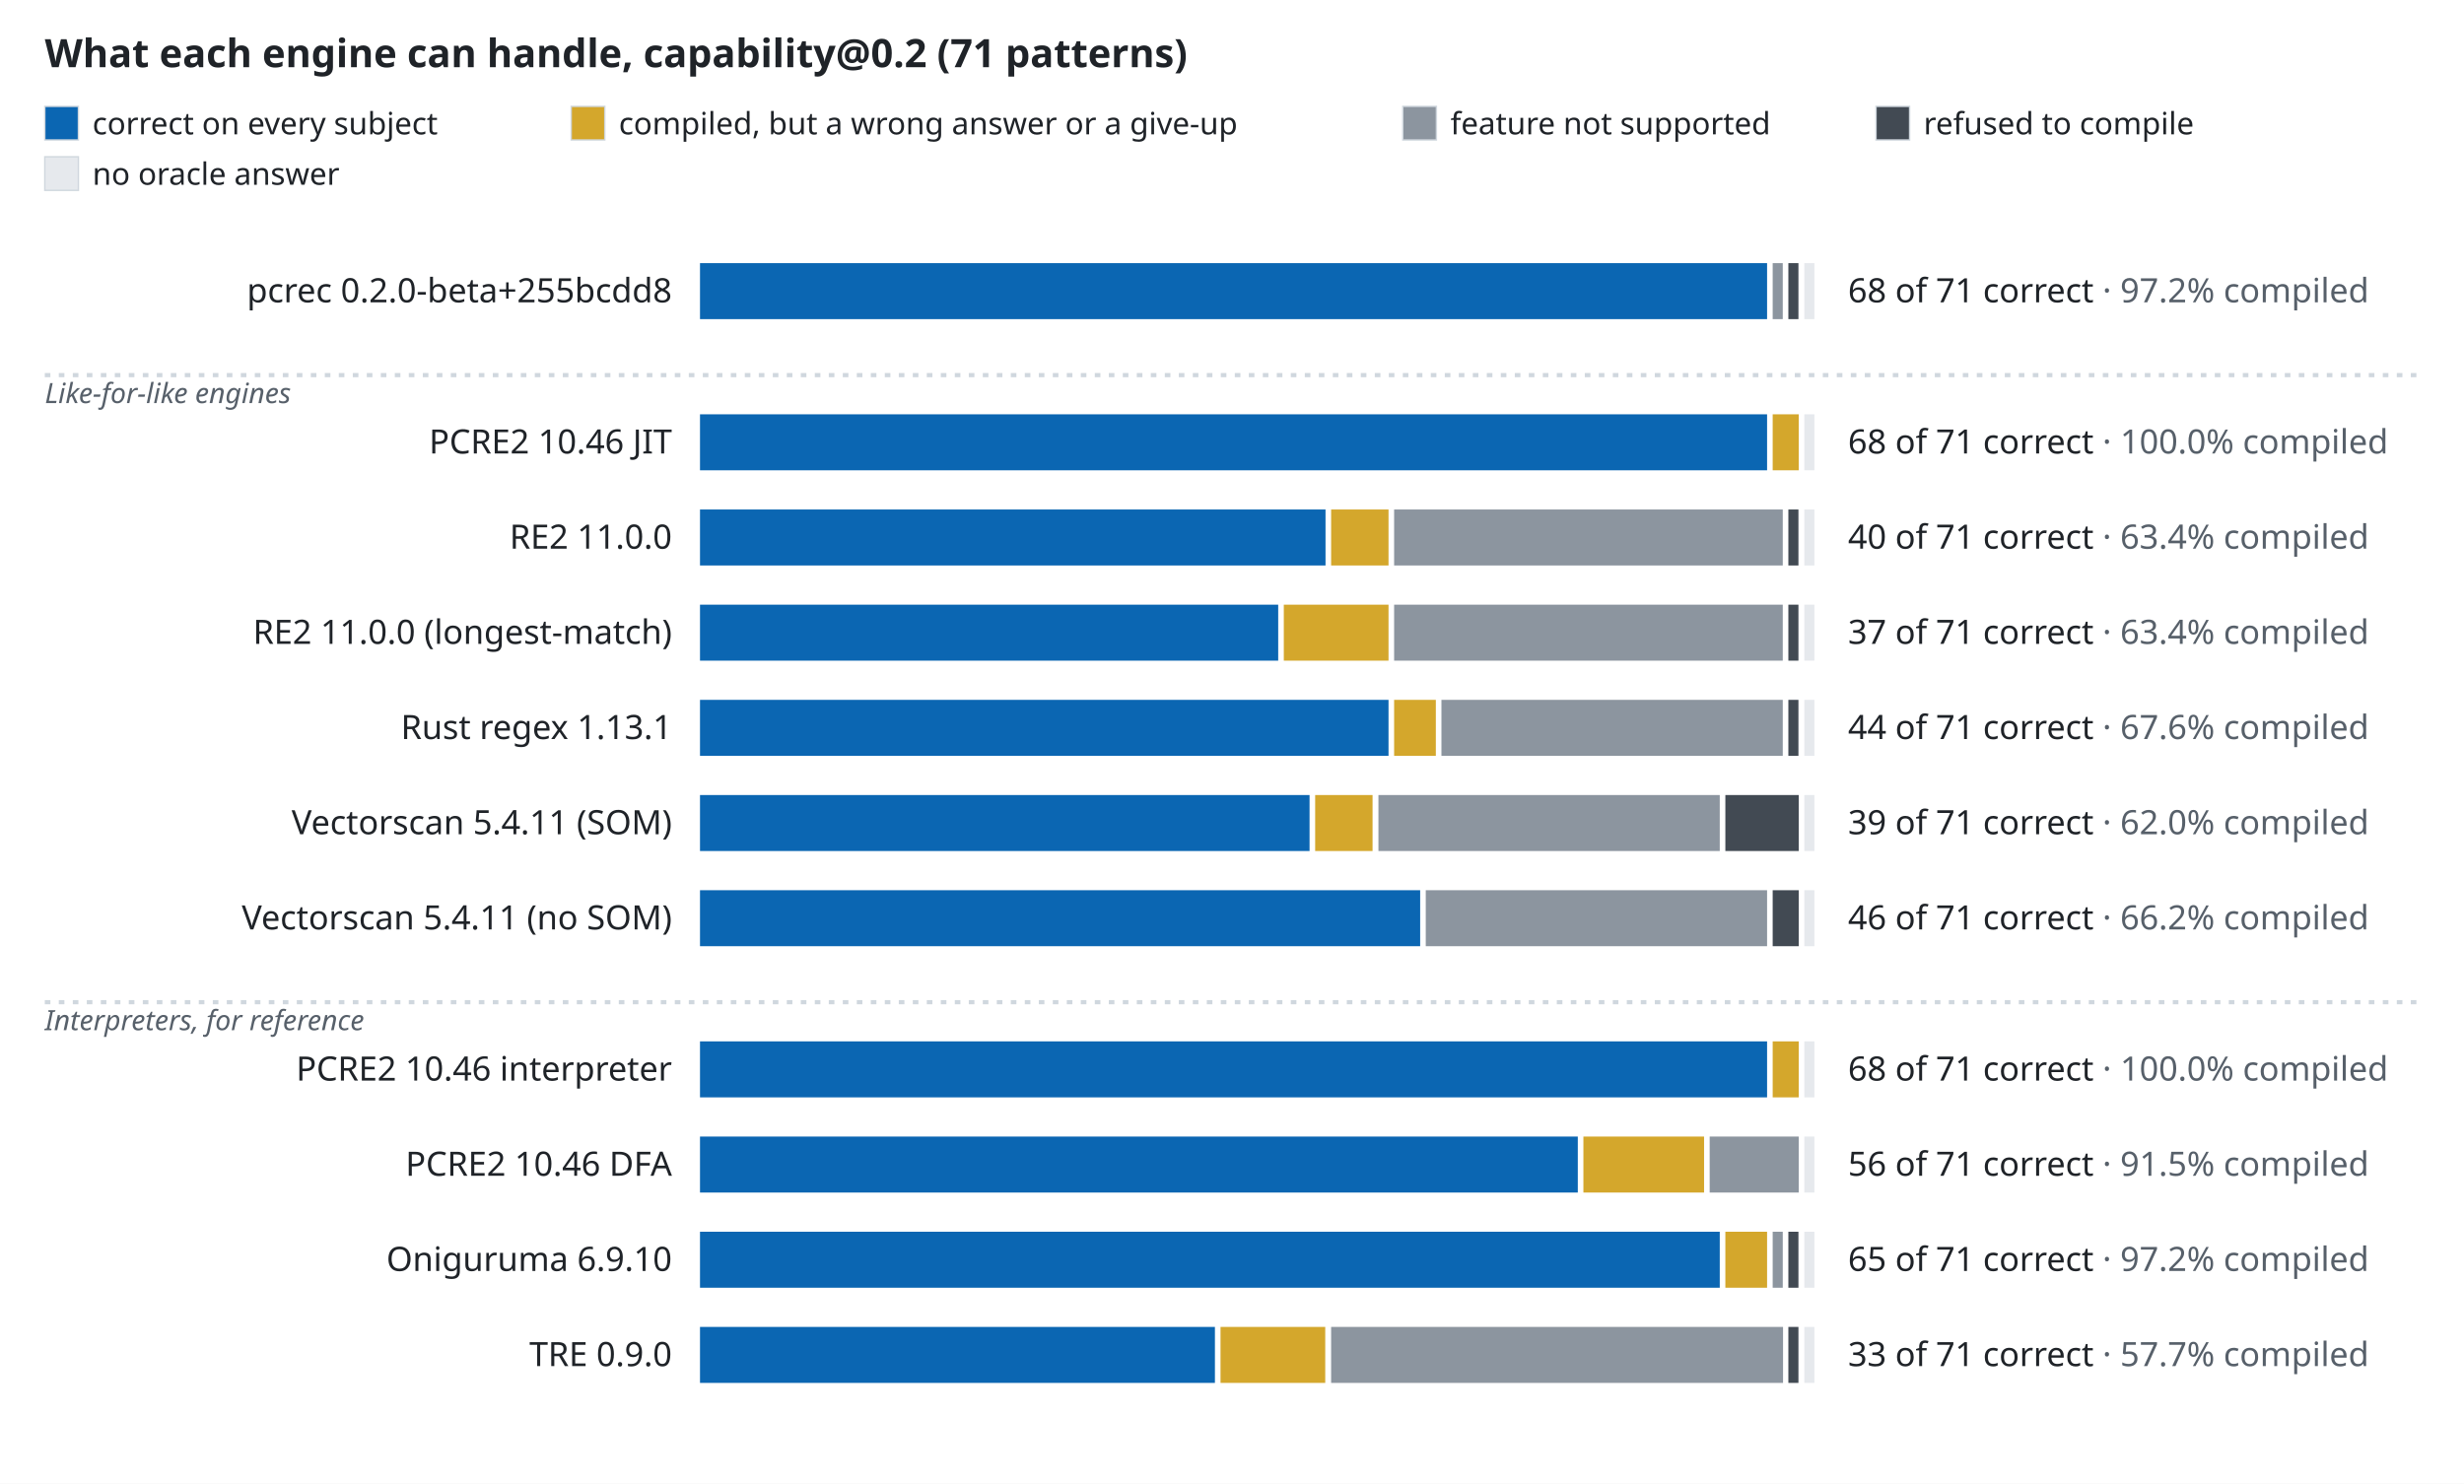
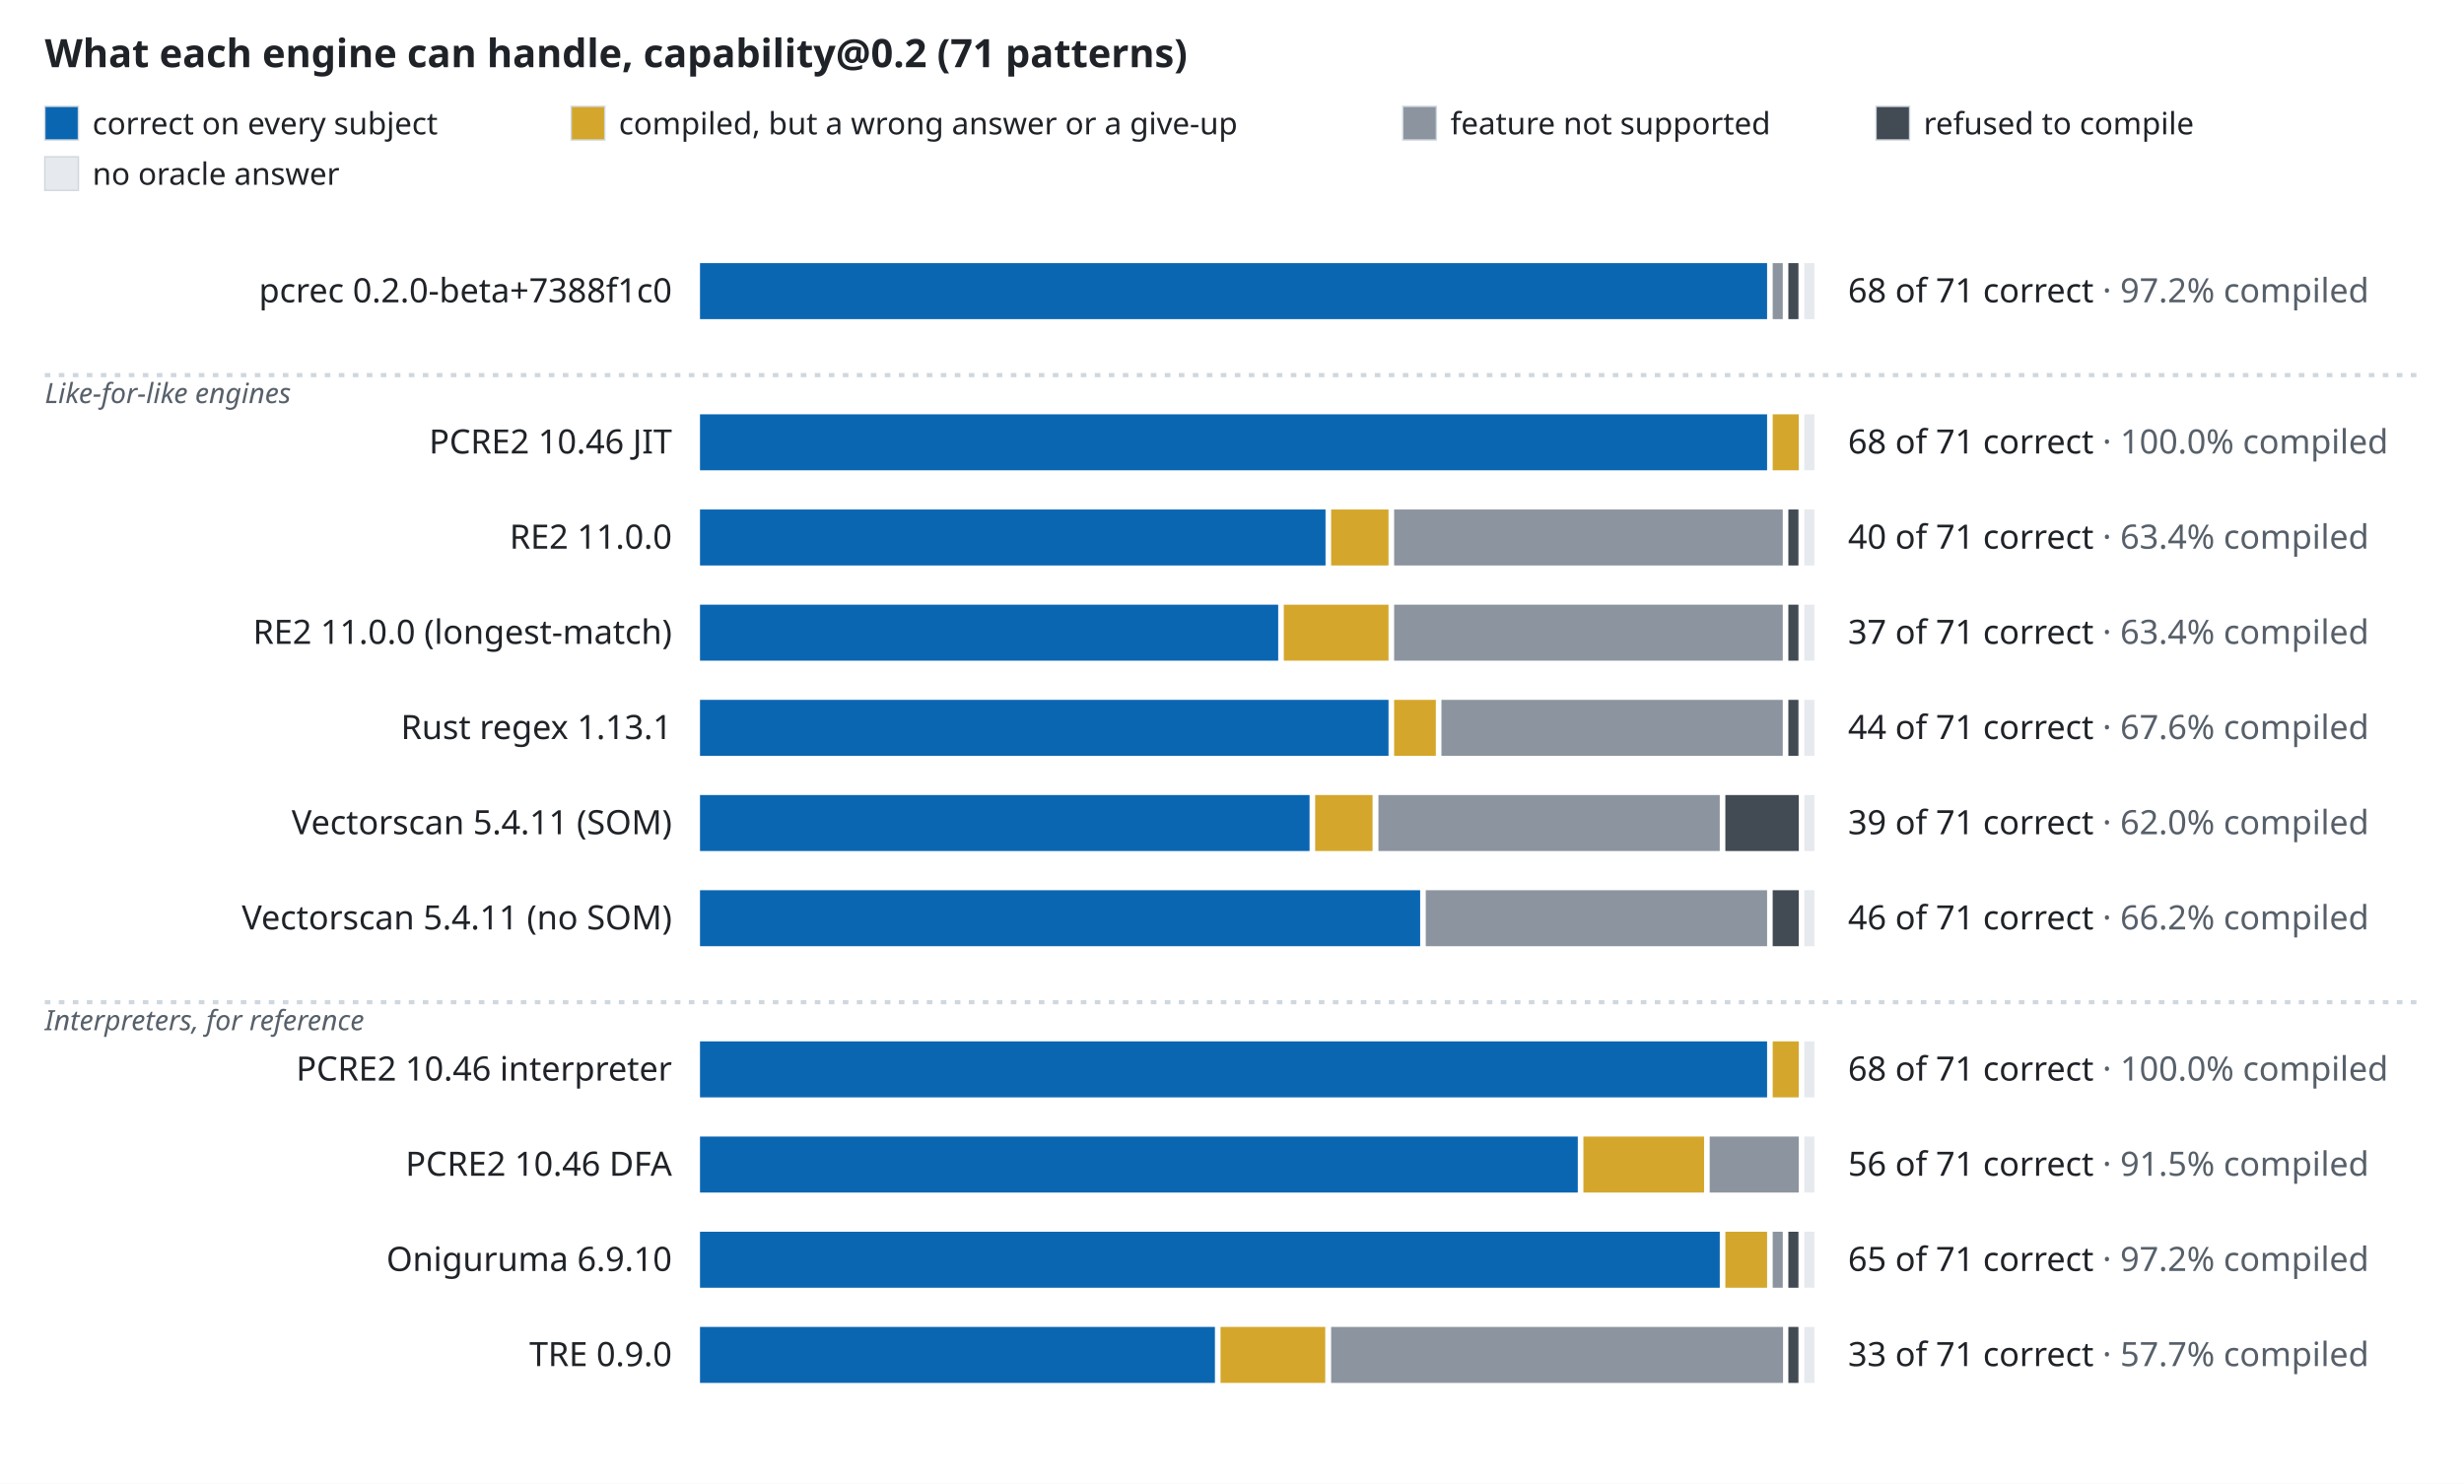
<svg xmlns="http://www.w3.org/2000/svg" width="880" height="530" viewBox="0 0 880 530" role="img" aria-label="What each engine can handle: for each engine, how many of the set's 71 patterns it answers correctly, answers wrongly or gives up on, does not support, or refuses to compile">
  <rect width="880" height="530" fill="#ffffff" />
  <text x="16" y="24" font-family="sans-serif" font-size="14" font-weight="bold" fill="#1f2328">What each engine can handle, capability@0.2 (71 patterns)</text>
  <rect x="16" y="38" width="12" height="12" fill="#0b66b2" stroke="#d0d7de" stroke-width="0.5" />
  <text x="33" y="48" font-family="sans-serif" font-size="11" fill="#1f2328">correct on every subject</text>
  <rect x="204" y="38" width="12" height="12" fill="#d4a72c" stroke="#d0d7de" stroke-width="0.5" />
  <text x="221" y="48" font-family="sans-serif" font-size="11" fill="#1f2328">compiled, but a wrong answer or a give-up</text>
  <rect x="501" y="38" width="12" height="12" fill="#8c959f" stroke="#d0d7de" stroke-width="0.5" />
  <text x="518" y="48" font-family="sans-serif" font-size="11" fill="#1f2328">feature not supported</text>
  <rect x="670" y="38" width="12" height="12" fill="#424a53" stroke="#d0d7de" stroke-width="0.5" />
  <text x="687" y="48" font-family="sans-serif" font-size="11" fill="#1f2328">refused to compile</text>
  <rect x="16" y="56" width="12" height="12" fill="#e6e9ed" stroke="#d0d7de" stroke-width="0.5" />
  <text x="33" y="66" font-family="sans-serif" font-size="11" fill="#1f2328">no oracle answer</text>
-   <text x="240" y="108.0" text-anchor="end" font-family="sans-serif" font-size="12" fill="#1f2328">pcrec 0.2.0-beta+255bcdd8</text>
+   <text x="240" y="108.0" text-anchor="end" font-family="sans-serif" font-size="12" fill="#1f2328">pcrec 0.2.0-beta+7388f1c0</text>
  <rect x="250.0" y="94" width="381.1" height="20" fill="#0b66b2" />
  <rect x="633.1" y="94" width="3.6" height="20" fill="#8c959f" />
  <rect x="638.7" y="94" width="3.6" height="20" fill="#424a53" />
  <rect x="644.4" y="94" width="3.6" height="20" fill="#e6e9ed" />
  <text x="660" y="108.0" font-family="sans-serif" font-size="12" fill="#1f2328">68 of 71 correct <tspan fill="#57606a">· 97.2% compiled</tspan>
  </text>
  <line x1="16" y1="134" x2="864" y2="134" stroke="#d0d7de" stroke-width="1.5" stroke-dasharray="2 3" />
  <text x="16" y="144" font-family="sans-serif" font-size="10" font-style="italic" fill="#57606a">Like-for-like engines</text>
  <text x="240" y="162.0" text-anchor="end" font-family="sans-serif" font-size="12" fill="#1f2328">PCRE2 10.46 JIT</text>
  <rect x="250.0" y="148" width="381.1" height="20" fill="#0b66b2" />
  <rect x="633.1" y="148" width="9.3" height="20" fill="#d4a72c" />
  <rect x="644.4" y="148" width="3.6" height="20" fill="#e6e9ed" />
  <text x="660" y="162.0" font-family="sans-serif" font-size="12" fill="#1f2328">68 of 71 correct <tspan fill="#57606a">· 100.0% compiled</tspan>
  </text>
  <text x="240" y="196.0" text-anchor="end" font-family="sans-serif" font-size="12" fill="#1f2328">RE2 11.0.0</text>
  <rect x="250.0" y="182" width="223.4" height="20" fill="#0b66b2" />
  <rect x="475.4" y="182" width="20.5" height="20" fill="#d4a72c" />
  <rect x="497.9" y="182" width="138.8" height="20" fill="#8c959f" />
  <rect x="638.7" y="182" width="3.6" height="20" fill="#424a53" />
  <rect x="644.4" y="182" width="3.6" height="20" fill="#e6e9ed" />
  <text x="660" y="196.0" font-family="sans-serif" font-size="12" fill="#1f2328">40 of 71 correct <tspan fill="#57606a">· 63.4% compiled</tspan>
  </text>
  <text x="240" y="230.0" text-anchor="end" font-family="sans-serif" font-size="12" fill="#1f2328">RE2 11.0.0 (longest-match)</text>
  <rect x="250.0" y="216" width="206.5" height="20" fill="#0b66b2" />
  <rect x="458.5" y="216" width="37.4" height="20" fill="#d4a72c" />
  <rect x="497.9" y="216" width="138.8" height="20" fill="#8c959f" />
  <rect x="638.7" y="216" width="3.6" height="20" fill="#424a53" />
  <rect x="644.4" y="216" width="3.6" height="20" fill="#e6e9ed" />
  <text x="660" y="230.0" font-family="sans-serif" font-size="12" fill="#1f2328">37 of 71 correct <tspan fill="#57606a">· 63.4% compiled</tspan>
  </text>
  <text x="240" y="264.0" text-anchor="end" font-family="sans-serif" font-size="12" fill="#1f2328">Rust regex 1.13.1</text>
  <rect x="250.0" y="250" width="245.9" height="20" fill="#0b66b2" />
  <rect x="497.9" y="250" width="14.9" height="20" fill="#d4a72c" />
  <rect x="514.8" y="250" width="121.9" height="20" fill="#8c959f" />
  <rect x="638.7" y="250" width="3.6" height="20" fill="#424a53" />
  <rect x="644.4" y="250" width="3.6" height="20" fill="#e6e9ed" />
  <text x="660" y="264.0" font-family="sans-serif" font-size="12" fill="#1f2328">44 of 71 correct <tspan fill="#57606a">· 67.6% compiled</tspan>
  </text>
  <text x="240" y="298.0" text-anchor="end" font-family="sans-serif" font-size="12" fill="#1f2328">Vectorscan 5.4.11 (SOM)</text>
  <rect x="250.0" y="284" width="217.7" height="20" fill="#0b66b2" />
  <rect x="469.7" y="284" width="20.5" height="20" fill="#d4a72c" />
  <rect x="492.3" y="284" width="121.9" height="20" fill="#8c959f" />
  <rect x="616.2" y="284" width="26.2" height="20" fill="#424a53" />
  <rect x="644.4" y="284" width="3.6" height="20" fill="#e6e9ed" />
  <text x="660" y="298.0" font-family="sans-serif" font-size="12" fill="#1f2328">39 of 71 correct <tspan fill="#57606a">· 62.0% compiled</tspan>
  </text>
  <text x="240" y="332.0" text-anchor="end" font-family="sans-serif" font-size="12" fill="#1f2328">Vectorscan 5.4.11 (no SOM)</text>
  <rect x="250.0" y="318" width="257.2" height="20" fill="#0b66b2" />
  <rect x="509.2" y="318" width="121.9" height="20" fill="#8c959f" />
  <rect x="633.1" y="318" width="9.3" height="20" fill="#424a53" />
  <rect x="644.4" y="318" width="3.6" height="20" fill="#e6e9ed" />
  <text x="660" y="332.0" font-family="sans-serif" font-size="12" fill="#1f2328">46 of 71 correct <tspan fill="#57606a">· 66.2% compiled</tspan>
  </text>
  <line x1="16" y1="358" x2="864" y2="358" stroke="#d0d7de" stroke-width="1.5" stroke-dasharray="2 3" />
  <text x="16" y="368" font-family="sans-serif" font-size="10" font-style="italic" fill="#57606a">Interpreters, for reference</text>
  <text x="240" y="386.0" text-anchor="end" font-family="sans-serif" font-size="12" fill="#1f2328">PCRE2 10.46 interpreter</text>
  <rect x="250.0" y="372" width="381.1" height="20" fill="#0b66b2" />
  <rect x="633.1" y="372" width="9.3" height="20" fill="#d4a72c" />
  <rect x="644.4" y="372" width="3.6" height="20" fill="#e6e9ed" />
  <text x="660" y="386.0" font-family="sans-serif" font-size="12" fill="#1f2328">68 of 71 correct <tspan fill="#57606a">· 100.0% compiled</tspan>
  </text>
  <text x="240" y="420.0" text-anchor="end" font-family="sans-serif" font-size="12" fill="#1f2328">PCRE2 10.46 DFA</text>
  <rect x="250.0" y="406" width="313.5" height="20" fill="#0b66b2" />
  <rect x="565.5" y="406" width="43.1" height="20" fill="#d4a72c" />
  <rect x="610.6" y="406" width="31.8" height="20" fill="#8c959f" />
  <rect x="644.4" y="406" width="3.6" height="20" fill="#e6e9ed" />
  <text x="660" y="420.0" font-family="sans-serif" font-size="12" fill="#1f2328">56 of 71 correct <tspan fill="#57606a">· 91.5% compiled</tspan>
  </text>
  <text x="240" y="454.0" text-anchor="end" font-family="sans-serif" font-size="12" fill="#1f2328">Oniguruma 6.9.10</text>
  <rect x="250.0" y="440" width="364.2" height="20" fill="#0b66b2" />
  <rect x="616.2" y="440" width="14.9" height="20" fill="#d4a72c" />
  <rect x="633.1" y="440" width="3.6" height="20" fill="#8c959f" />
  <rect x="638.7" y="440" width="3.6" height="20" fill="#424a53" />
  <rect x="644.4" y="440" width="3.6" height="20" fill="#e6e9ed" />
  <text x="660" y="454.0" font-family="sans-serif" font-size="12" fill="#1f2328">65 of 71 correct <tspan fill="#57606a">· 97.2% compiled</tspan>
  </text>
  <text x="240" y="488.0" text-anchor="end" font-family="sans-serif" font-size="12" fill="#1f2328">TRE 0.9.0</text>
  <rect x="250.0" y="474" width="183.9" height="20" fill="#0b66b2" />
  <rect x="435.9" y="474" width="37.4" height="20" fill="#d4a72c" />
  <rect x="475.4" y="474" width="161.4" height="20" fill="#8c959f" />
  <rect x="638.7" y="474" width="3.6" height="20" fill="#424a53" />
  <rect x="644.4" y="474" width="3.6" height="20" fill="#e6e9ed" />
  <text x="660" y="488.0" font-family="sans-serif" font-size="12" fill="#1f2328">33 of 71 correct <tspan fill="#57606a">· 57.7% compiled</tspan>
  </text>
</svg>
